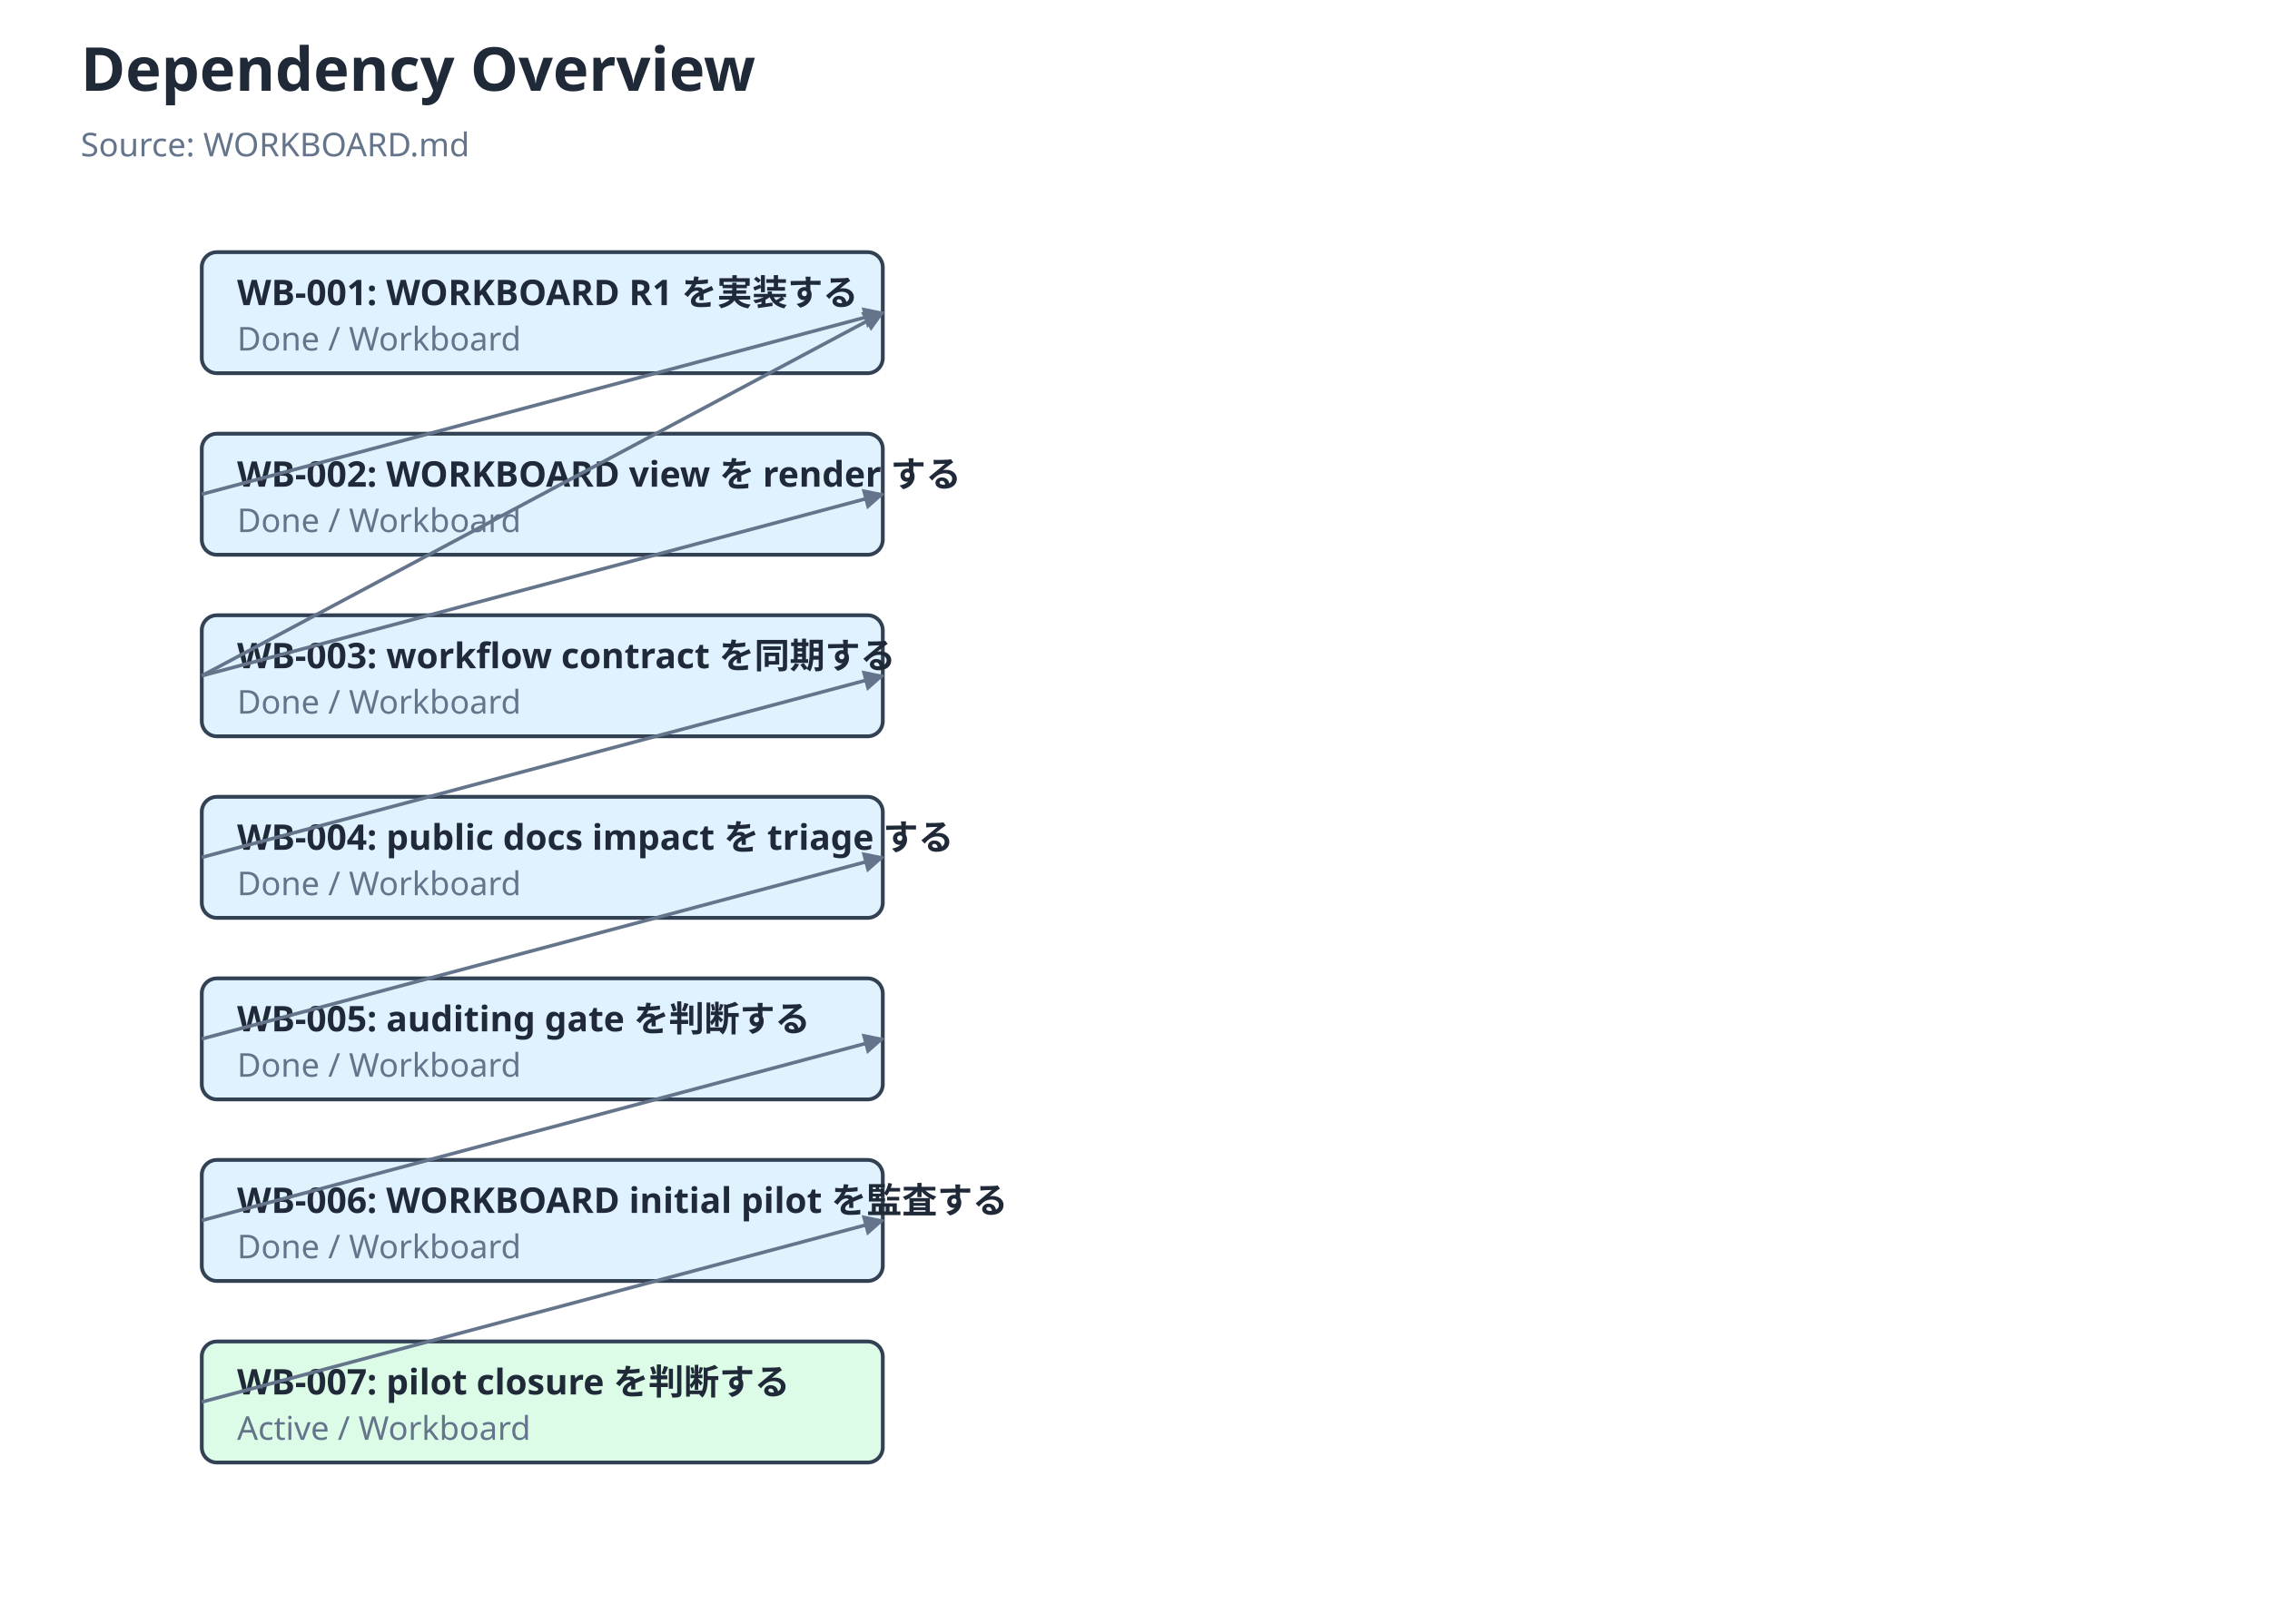
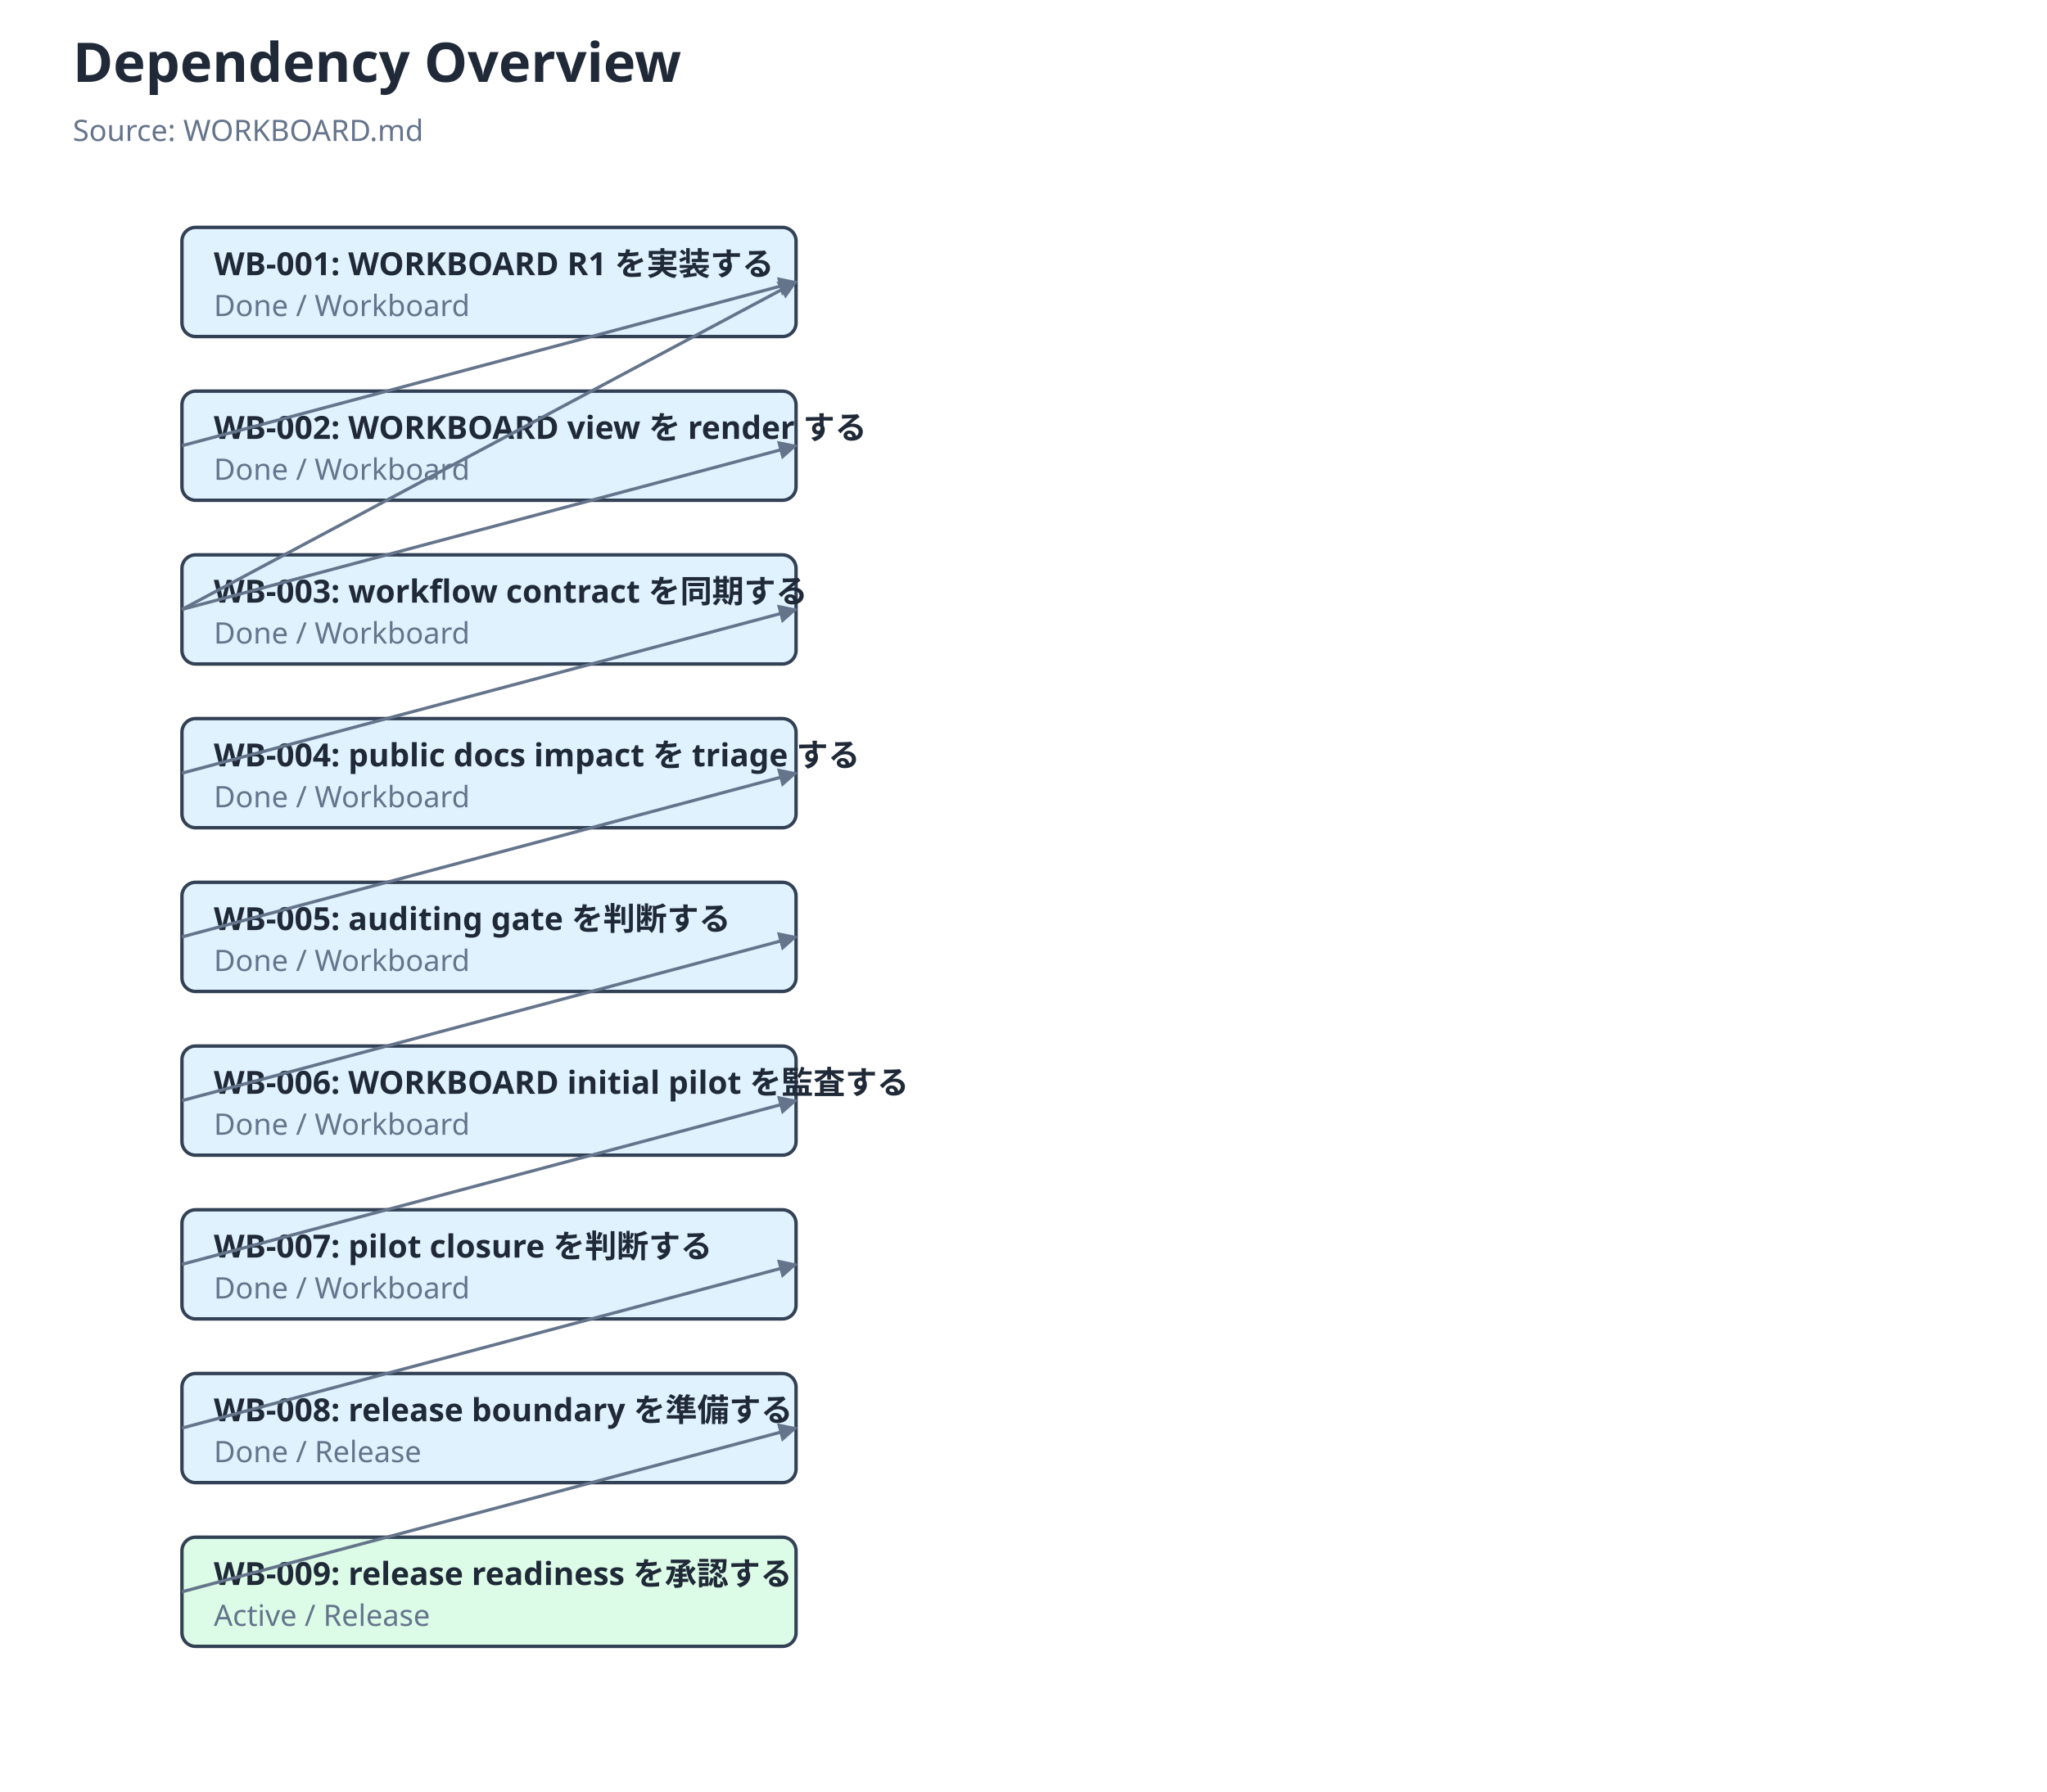
- <svg xmlns="http://www.w3.org/2000/svg" width="900" height="644" viewBox="0 0 900 644">
+ <svg xmlns="http://www.w3.org/2000/svg" width="900" height="788" viewBox="0 0 900 788">
  <style>
    text { font-family: system-ui, sans-serif; fill: #1f2937; }
    .muted { fill: #64748b; font-size: 13px; }
    .node { fill: #f8fafc; stroke: #334155; stroke-width: 1.5; }
    .active { fill: #dcfce7; }
    .blocked { fill: #fee2e2; }
    .done { fill: #e0f2fe; }
    .edge { stroke: #64748b; stroke-width: 1.4; marker-end: url(#arrow); }
  </style>
  <defs>
    <marker id="arrow" viewBox="0 0 10 10" refX="9" refY="5" markerWidth="6" markerHeight="6" orient="auto-start-reverse">
      <path d="M 0 0 L 10 5 L 0 10 z" fill="#64748b" />
    </marker>
  </defs>
  <text x="32" y="36" font-size="24" font-weight="700">Dependency Overview</text>
  <text x="32" y="62" class="muted">Source: WORKBOARD.md</text>
  <rect class="node done" x="80" y="100" width="270" height="48" rx="6" />
  <text x="94" y="121" font-size="14" font-weight="700">WB-001: WORKBOARD R1 を実装する</text>
  <text x="94" y="139" class="muted">Done / Workboard</text>
  <rect class="node done" x="80" y="172" width="270" height="48" rx="6" />
  <text x="94" y="193" font-size="14" font-weight="700">WB-002: WORKBOARD view を render する</text>
  <text x="94" y="211" class="muted">Done / Workboard</text>
  <rect class="node done" x="80" y="244" width="270" height="48" rx="6" />
  <text x="94" y="265" font-size="14" font-weight="700">WB-003: workflow contract を同期する</text>
  <text x="94" y="283" class="muted">Done / Workboard</text>
  <rect class="node done" x="80" y="316" width="270" height="48" rx="6" />
  <text x="94" y="337" font-size="14" font-weight="700">WB-004: public docs impact を triage する</text>
  <text x="94" y="355" class="muted">Done / Workboard</text>
  <rect class="node done" x="80" y="388" width="270" height="48" rx="6" />
  <text x="94" y="409" font-size="14" font-weight="700">WB-005: auditing gate を判断する</text>
  <text x="94" y="427" class="muted">Done / Workboard</text>
  <rect class="node done" x="80" y="460" width="270" height="48" rx="6" />
  <text x="94" y="481" font-size="14" font-weight="700">WB-006: WORKBOARD initial pilot を監査する</text>
  <text x="94" y="499" class="muted">Done / Workboard</text>
-   <rect class="node active" x="80" y="532" width="270" height="48" rx="6" />
+   <rect class="node done" x="80" y="532" width="270" height="48" rx="6" />
  <text x="94" y="553" font-size="14" font-weight="700">WB-007: pilot closure を判断する</text>
-   <text x="94" y="571" class="muted">Active / Workboard</text>
+   <text x="94" y="571" class="muted">Done / Workboard</text>
+   <rect class="node done" x="80" y="604" width="270" height="48" rx="6" />
+   <text x="94" y="625" font-size="14" font-weight="700">WB-008: release boundary を準備する</text>
+   <text x="94" y="643" class="muted">Done / Release</text>
+   <rect class="node active" x="80" y="676" width="270" height="48" rx="6" />
+   <text x="94" y="697" font-size="14" font-weight="700">WB-009: release readiness を承認する</text>
+   <text x="94" y="715" class="muted">Active / Release</text>
  <line class="edge" x1="80" y1="196" x2="350" y2="124" />
  <line class="edge" x1="80" y1="268" x2="350" y2="124" />
  <line class="edge" x1="80" y1="268" x2="350" y2="196" />
  <line class="edge" x1="80" y1="340" x2="350" y2="268" />
  <line class="edge" x1="80" y1="412" x2="350" y2="340" />
  <line class="edge" x1="80" y1="484" x2="350" y2="412" />
  <line class="edge" x1="80" y1="556" x2="350" y2="484" />
+   <line class="edge" x1="80" y1="628" x2="350" y2="556" />
+   <line class="edge" x1="80" y1="700" x2="350" y2="628" />
</svg>
